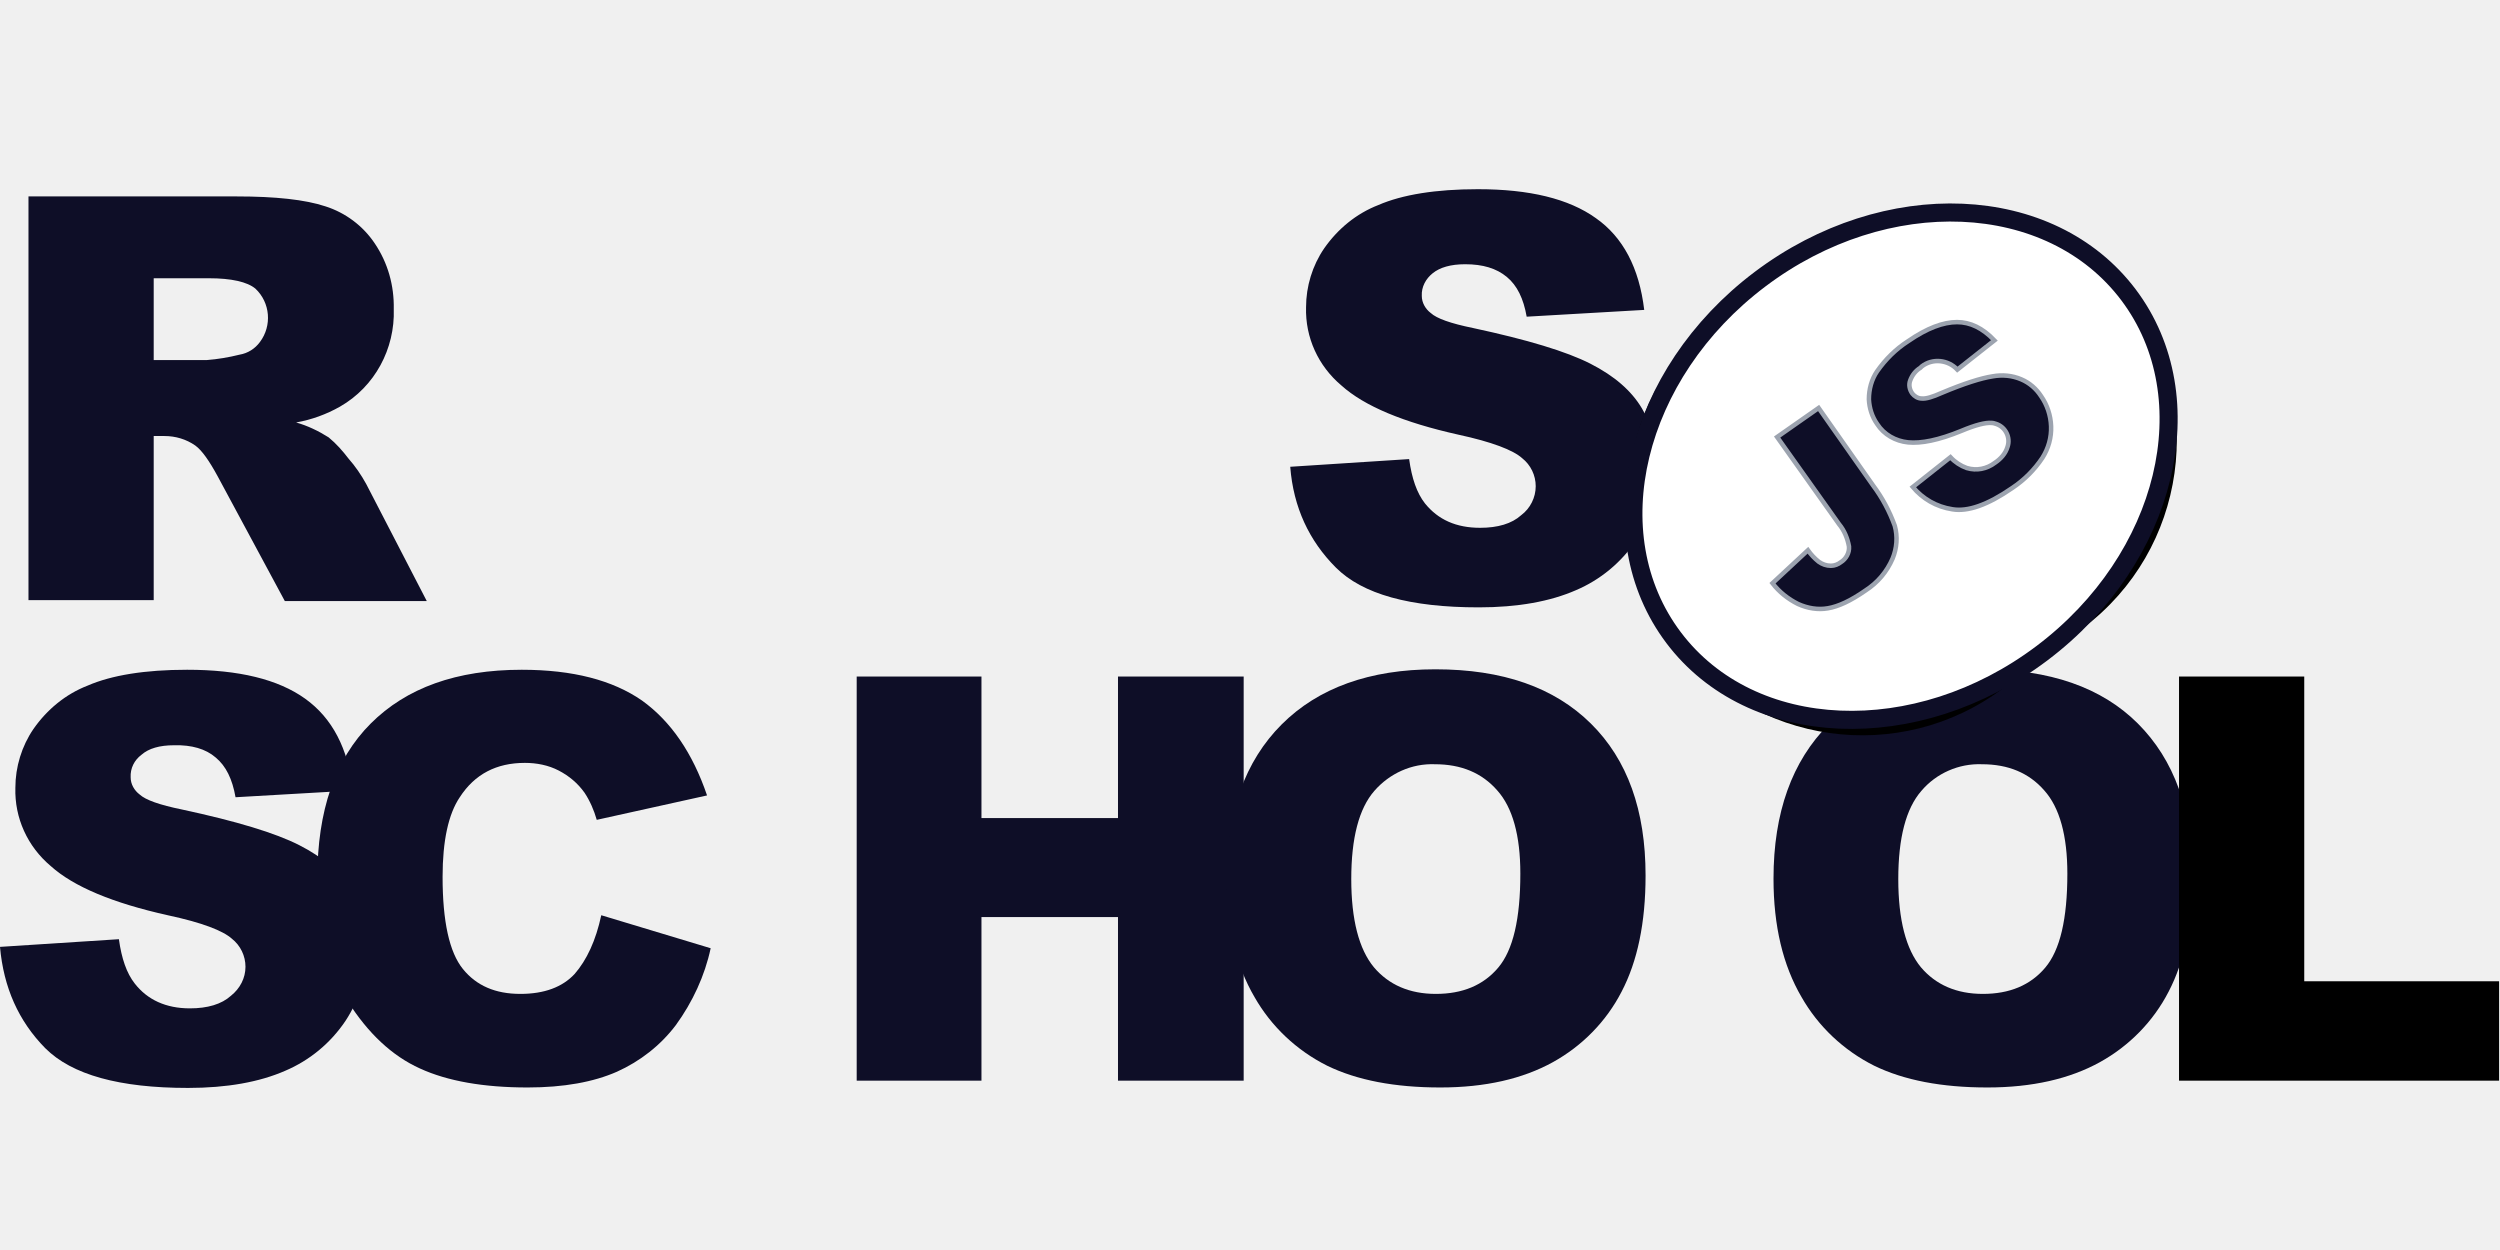
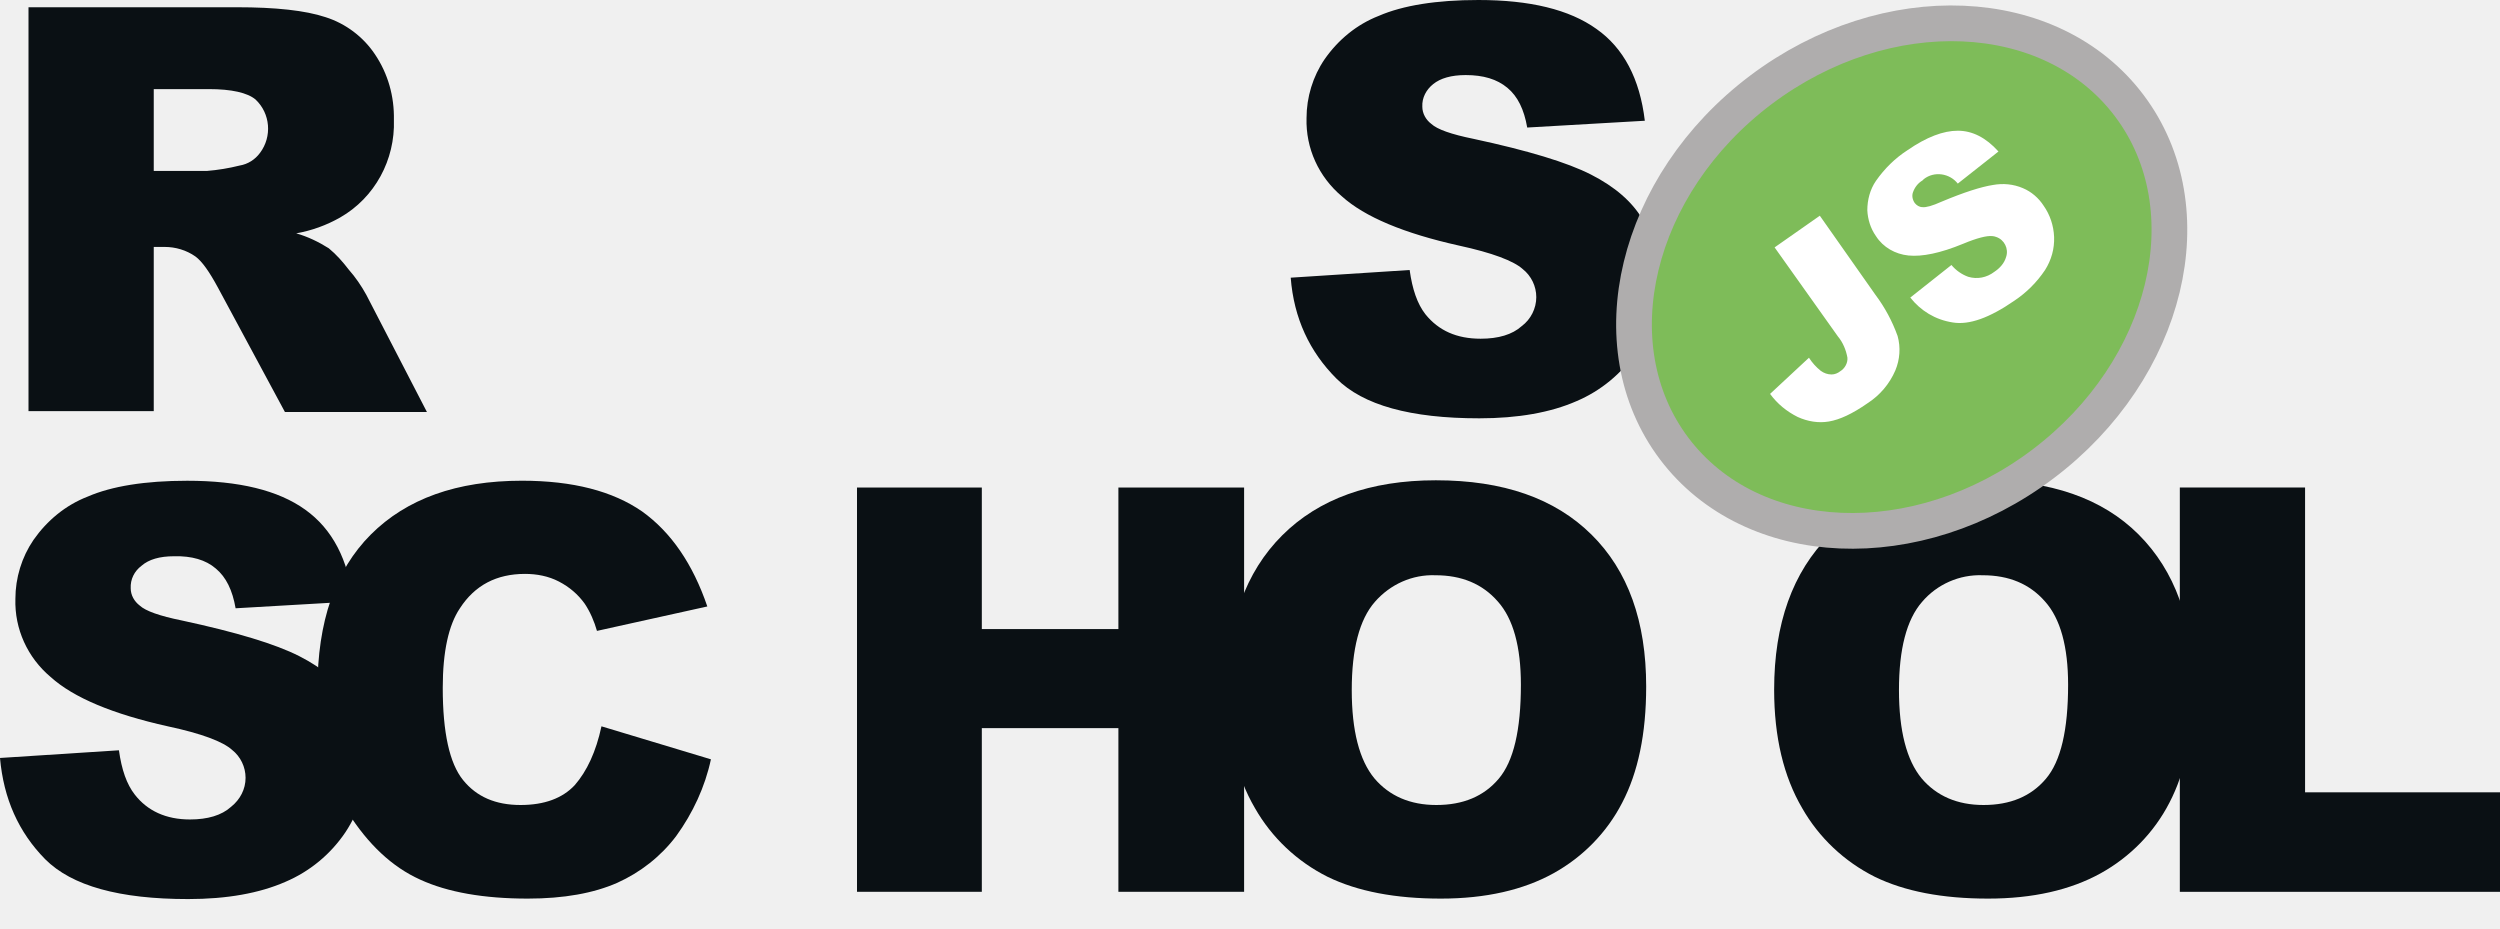
- <svg xmlns="http://www.w3.org/2000/svg" width="80" height="40" viewBox="0 0 553 206">
-   <g clip-path="url(#clip0_9242_30)">
-     <path d="M285.4 68L311.7 66.3C312.3 70.6 313.4 73.8 315.2 76.1C318.1 79.7 322.1 81.5 327.4 81.5C331.3 81.5 334.4 80.6 336.5 78.7C338.5 77.2 339.7 74.8 339.7 72.3C339.7 69.9 338.6 67.6 336.7 66.1C334.7 64.3 330 62.5 322.6 60.9C310.5 58.2 301.8 54.6 296.7 50C291.6 45.7 288.7 39.4 288.9 32.7C288.9 28.1 290.3 23.5 292.9 19.7C295.9 15.4 300 12 304.9 10.1C310.2 7.8 317.6 6.6 326.9 6.6C338.3 6.6 347 8.7 353 13C359 17.2 362.6 24 363.7 33.3L337.7 34.8C337 30.8 335.6 27.9 333.3 26C331 24.1 328 23.2 324.1 23.2C320.9 23.2 318.5 23.9 316.9 25.2C315.4 26.4 314.4 28.2 314.5 30.2C314.5 31.7 315.3 33.1 316.5 34C317.8 35.2 320.9 36.3 325.8 37.3C337.9 39.9 346.5 42.5 351.8 45.2C357.1 47.9 360.9 51.2 363.2 55.1C365.6 59.1 366.8 63.7 366.7 68.4C366.7 74 365.1 79.6 361.9 84.3C358.6 89.2 354 93 348.6 95.3C342.9 97.8 335.7 99.1 327.1 99.1C311.9 99.1 301.4 96.2 295.5 90.3C289.6 84.4 286.1 77 285.4 68ZM6.3 97.6V8.2H52.4C60.9 8.2 67.5 8.9 72 10.4C76.4 11.8 80.3 14.7 82.9 18.6C85.8 22.9 87.2 27.9 87.1 33.1C87.4 41.9 82.9 50.3 75.2 54.7C72.2 56.4 68.9 57.6 65.5 58.2C68 58.9 70.5 60.1 72.7 61.5C74.4 62.9 75.8 64.5 77.1 66.2C78.6 67.9 79.9 69.8 81 71.8L94.4 97.7H63L48.2 70.2C46.3 66.7 44.7 64.4 43.2 63.3C41.2 61.9 38.8 61.2 36.4 61.2H34V97.5H6.3V97.6ZM34 44.4H45.7C48.2 44.2 50.6 43.8 53 43.2C54.8 42.9 56.4 41.9 57.5 40.4C60.2 36.8 59.8 31.7 56.5 28.6C54.7 27.1 51.2 26.3 46.2 26.3H34V44.4ZM0 174.2L26.3 172.5C26.9 176.8 28 180 29.8 182.3C32.6 185.9 36.7 187.8 42 187.8C45.9 187.8 49 186.9 51.1 185C53.1 183.4 54.3 181.1 54.3 178.6C54.3 176.2 53.2 173.9 51.3 172.4C49.3 170.6 44.6 168.8 37.1 167.2C25 164.5 16.3 160.9 11.2 156.3C6.1 152 3.2 145.7 3.4 139C3.4 134.4 4.8 129.8 7.4 126C10.4 121.7 14.5 118.3 19.4 116.4C24.7 114.1 32.1 112.9 41.4 112.9C52.8 112.9 61.5 115 67.5 119.3C73.5 123.6 77 130.3 78.1 139.6L52.1 141.1C51.4 137.1 50 134.2 47.7 132.3C45.5 130.4 42.4 129.5 38.5 129.6C35.3 129.6 32.9 130.3 31.3 131.7C29.7 132.9 28.8 134.7 28.9 136.7C28.9 138.2 29.7 139.6 30.9 140.5C32.2 141.7 35.3 142.8 40.2 143.8C52.3 146.4 60.9 149 66.2 151.7C71.5 154.4 75.3 157.7 77.6 161.6C80 165.6 81.2 170.2 81.2 174.8C81.2 180.4 79.5 185.9 76.4 190.6C73.1 195.5 68.5 199.3 63.1 201.6C57.4 204.1 50.2 205.4 41.6 205.4C26.4 205.4 15.9 202.5 10 196.6C4.1 190.6 0.8 183.2 0 174.2H0Z" fill="#0E0E27" />
-     <path d="M133 167.2L157.2 174.5C155.9 180.6 153.2 186.4 149.5 191.5C146.1 196 141.6 199.5 136.5 201.8C131.3 204.1 124.7 205.3 116.7 205.3C107 205.3 99 203.9 92.9 201.1C86.7 198.3 81.4 193.3 76.9 186.2C72.4 179.1 70.2 170 70.2 158.9C70.2 144.1 74.1 132.7 82 124.8C89.9 116.9 101 112.9 115.4 112.9C126.7 112.9 135.5 115.2 142 119.7C148.4 124.3 153.2 131.3 156.4 140.7L132 146.1C131.4 144 130.5 141.9 129.3 140.1C127.8 138 125.9 136.4 123.6 135.2C121.3 134 118.7 133.5 116.1 133.5C109.8 133.5 105 136 101.7 141.1C99.2 144.8 97.9 150.7 97.9 158.7C97.9 168.6 99.4 175.4 102.4 179.1C105.4 182.8 109.6 184.6 115.1 184.6C120.4 184.6 124.4 183.1 127.1 180.2C129.8 177.1 131.8 172.8 133 167.2ZM189.5 114.4H217.1V145.7H247.3V114.4H275.1V203.8H247.3V167.6H217.1V203.8H189.5V114.4V114.4Z" fill="#0E0E27" />
-     <path d="M271.3 159.1C271.3 144.5 275.4 133.1 283.5 125C291.6 116.9 303 112.8 317.5 112.8C332.4 112.8 343.8 116.8 351.9 124.8C360 132.8 364 144 364 158.4C364 168.9 362.2 177.4 358.7 184.1C355.3 190.7 350 196.1 343.5 199.7C336.8 203.4 328.5 205.3 318.6 205.3C308.5 205.3 300.2 203.7 293.6 200.5C286.8 197.1 281.2 191.8 277.5 185.3C273.4 178.3 271.3 169.6 271.3 159.1ZM298.9 159.2C298.9 168.2 300.6 174.7 303.9 178.7C307.2 182.6 311.8 184.6 317.6 184.6C323.5 184.6 328.1 182.7 331.4 178.8C334.7 174.9 336.3 168 336.3 158C336.3 149.6 334.6 143.4 331.2 139.6C327.8 135.7 323.2 133.8 317.4 133.8C312.3 133.6 307.4 135.8 304 139.7C300.6 143.6 298.9 150.1 298.9 159.2V159.2ZM392.3 159.1C392.3 144.5 396.4 133.1 404.5 125C412.6 116.9 424 112.8 438.5 112.8C453.4 112.8 464.9 116.8 472.9 124.8C480.9 132.8 485 144 485 158.4C485 168.9 483.2 177.4 479.7 184.1C476.3 190.7 471 196.1 464.5 199.7C457.8 203.4 449.5 205.3 439.6 205.3C429.5 205.3 421.2 203.7 414.6 200.5C407.8 197.1 402.2 191.8 398.5 185.3C394.4 178.3 392.3 169.6 392.3 159.1V159.1ZM419.9 159.2C419.9 168.2 421.6 174.7 424.9 178.7C428.2 182.6 432.8 184.6 438.6 184.6C444.5 184.6 449.1 182.7 452.4 178.8C455.7 174.9 457.3 168 457.3 158C457.3 149.6 455.6 143.4 452.2 139.6C448.8 135.7 444.2 133.8 438.4 133.8C433.3 133.6 428.3 135.8 425 139.7C421.6 143.6 419.9 150.1 419.9 159.2V159.2Z" fill="#0E0E27" />
-     <path d="M482.1 114.4H509.7V181.8H552.8V203.8H482V114.4H482.1Z" fill="black" />
-     <path d="M451.679 109.241C479.466 88.301 488.035 52.804 470.817 29.957C453.6 7.109 417.117 5.563 389.329 26.503C361.542 47.443 352.973 82.94 370.191 105.787C387.408 128.635 423.891 130.181 451.679 109.241Z" />
-     <path d="M451.679 109.241C479.466 88.301 488.035 52.804 470.817 29.957C453.6 7.109 417.117 5.563 389.329 26.503C361.542 47.443 352.973 82.94 370.191 105.787C387.408 128.635 423.891 130.181 451.679 109.241Z" />
-     <path d="M370.515 106.754C353.281 83.885 357.85 51.374 380.72 34.141L398.449 20.781C421.319 3.547 453.829 8.116 471.063 30.986V30.986C488.296 53.855 483.727 86.365 460.858 103.599L443.128 116.959C420.258 134.193 387.748 129.624 370.515 106.754V106.754Z" />
-     <path d="M451.679 109.241C479.466 88.301 488.035 52.804 470.817 29.957C453.6 7.109 417.117 5.563 389.329 26.503C361.542 47.443 352.973 82.94 370.191 105.787C387.408 128.635 423.891 130.181 451.679 109.241Z" />
-     <path d="M451.679 109.241C479.466 88.301 488.035 52.804 470.817 29.957C453.6 7.109 417.117 5.563 389.329 26.503C361.542 47.443 352.973 82.94 370.191 105.787C387.408 128.635 423.891 130.181 451.679 109.241Z" stroke="#0E0E27" stroke-width="3" stroke-miterlimit="10" />
-     <path d="M451.679 109.241C479.466 88.301 488.035 52.804 470.817 29.957C453.6 7.109 417.117 5.563 389.329 26.503C361.542 47.443 352.973 82.94 370.191 105.787C387.408 128.635 423.891 130.181 451.679 109.241Z" />
-     <path class="path" d="M451.679 109.241C479.466 88.301 488.035 52.804 470.817 29.957C453.6 7.109 417.117 5.563 389.329 26.503C361.542 47.443 352.973 82.94 370.191 105.787C387.408 128.635 423.891 130.181 451.679 109.241Z" fill="white" stroke="#0E0E27" stroke-width="4" stroke-miterlimit="10" />
-     <path class="path1" d="M392.07 93.76L399.912 86.465C400.584 87.415 401.397 88.278 402.288 88.99L402.298 88.999L402.309 89.007C403.082 89.559 403.982 89.9 405 89.9C405.821 89.9 406.616 89.558 407.186 89.111C408.315 88.419 409.115 87.058 408.998 85.659L408.996 85.636L408.992 85.613C408.682 83.852 407.956 82.072 406.796 80.693L393.099 61.421L402.278 54.996L414.291 72.088L414.295 72.094L414.3 72.1C416.365 74.854 417.94 77.804 419.124 81.053C419.786 83.434 419.595 86.01 418.64 88.304C417.379 91.213 415.344 93.634 412.63 95.379L412.622 95.385L412.614 95.39C409.343 97.67 406.614 98.924 404.318 99.307L404.314 99.307C402.131 99.687 399.836 99.311 397.715 98.349C395.515 97.247 393.581 95.717 392.07 93.76ZM432.9 36C435.789 36 438.542 37.288 441.165 40.043L432.968 46.51C430.942 44.334 427.487 43.932 425.092 45.806L425.068 45.825L425.046 45.846L424.789 46.104C423.711 46.768 422.96 47.75 422.531 48.927C422.161 49.915 422.419 50.987 422.993 51.791L423.001 51.802L423.01 51.812C423.466 52.383 424.186 52.888 425.069 52.9C425.565 52.955 426.181 52.858 426.887 52.656C427.618 52.447 428.49 52.113 429.499 51.659C434.485 49.565 438.238 48.385 440.776 47.994L440.776 47.994L440.789 47.992C442.901 47.608 445.101 47.801 447.103 48.66L447.106 48.661C448.907 49.419 450.431 50.75 451.48 52.372L451.485 52.379L451.49 52.387C452.834 54.306 453.604 56.613 453.7 59.019C453.796 61.513 453.126 63.911 451.781 66.027C450.018 68.67 447.766 70.922 445.123 72.684L445.123 72.684L445.116 72.689C439.641 76.471 435.282 77.973 431.882 77.407L431.882 77.407L431.876 77.406C428.284 76.853 425.308 75.074 423.109 72.477L431.438 65.886C432.445 66.972 433.694 67.793 435.032 68.271L435.044 68.275L435.056 68.279C437.21 68.925 439.47 68.493 441.291 67.107C442.546 66.267 443.635 65.086 444.078 63.548C444.758 61.489 443.617 59.212 441.558 58.526L441.529 58.516C441.254 58.424 440.896 58.305 440.522 58.3C439.843 58.247 438.962 58.363 437.887 58.641C436.795 58.924 435.472 59.383 433.908 60.038C428.84 62.125 424.931 62.89 422.05 62.602C419.285 62.316 416.73 60.888 415.221 58.531L415.215 58.521L415.208 58.512C414.073 56.903 413.498 55.002 413.4 53.087C413.402 50.877 413.98 48.685 415.211 46.885C417.077 44.233 419.331 41.981 422.07 40.221L422.077 40.216L422.084 40.211C426.242 37.34 429.842 36 432.9 36Z" fill="#0E0E27" stroke="#9ca3af" />
-   </g>
-   <defs>
-     <clipPath id="clip0_9242_30">
-       <rect width="552.8" height="205.3" fill="#0E0E27" />
-     </clipPath>
-   </defs>
+ <svg xmlns="http://www.w3.org/2000/svg" width="70" height="26" viewBox="0 0 70 26" fill="none">
+   <path d="M36.14 7.775L39.47 7.56C39.546 8.104 39.685 8.509 39.913 8.801C40.281 9.257 40.787 9.484 41.458 9.484C41.952 9.484 42.344 9.37 42.61 9.13C42.864 8.94 43.016 8.636 43.016 8.319C43.016 8.016 42.876 7.724 42.636 7.534C42.383 7.306 41.787 7.079 40.85 6.876C39.318 6.534 38.216 6.078 37.571 5.496C36.925 4.951 36.558 4.153 36.583 3.305C36.583 2.723 36.76 2.14 37.089 1.659C37.469 1.114 37.989 0.684 38.609 0.443C39.28 0.152 40.217 0 41.395 0C42.838 0 43.94 0.266 44.7 0.81C45.459 1.342 45.915 2.203 46.055 3.381L42.762 3.571C42.674 3.064 42.496 2.697 42.205 2.457C41.914 2.216 41.534 2.102 41.04 2.102C40.635 2.102 40.331 2.191 40.129 2.355C39.938 2.507 39.812 2.735 39.825 2.988C39.825 3.178 39.926 3.356 40.078 3.47C40.242 3.622 40.635 3.761 41.255 3.887C42.788 4.217 43.877 4.546 44.548 4.888C45.219 5.23 45.7 5.648 45.991 6.141C46.295 6.648 46.447 7.23 46.435 7.826C46.435 8.535 46.232 9.244 45.827 9.839C45.409 10.46 44.826 10.941 44.143 11.232C43.421 11.549 42.509 11.713 41.42 11.713C39.495 11.713 38.166 11.346 37.419 10.599C36.672 9.852 36.228 8.915 36.14 7.775ZM0.798 11.523V0.203H6.635C7.712 0.203 8.547 0.291 9.117 0.481C9.674 0.658 10.168 1.026 10.498 1.52C10.865 2.064 11.042 2.697 11.029 3.356C11.067 4.47 10.498 5.534 9.522 6.091C9.143 6.306 8.725 6.458 8.294 6.534C8.611 6.623 8.927 6.775 9.206 6.952C9.421 7.129 9.598 7.332 9.763 7.547C9.953 7.762 10.118 8.003 10.257 8.256L11.954 11.536H7.978L6.103 8.054C5.863 7.61 5.66 7.319 5.47 7.18C5.217 7.003 4.913 6.914 4.609 6.914H4.305V11.511H0.798V11.523ZM4.305 4.787H5.787C6.103 4.761 6.407 4.711 6.711 4.635C6.939 4.597 7.142 4.47 7.281 4.28C7.623 3.824 7.572 3.178 7.155 2.786C6.927 2.596 6.483 2.495 5.85 2.495H4.305V4.787ZM0 21.223L3.33 21.008C3.406 21.552 3.546 21.957 3.774 22.249C4.128 22.704 4.647 22.945 5.318 22.945C5.812 22.945 6.205 22.831 6.471 22.59C6.724 22.388 6.876 22.097 6.876 21.78C6.876 21.476 6.737 21.185 6.496 20.995C6.243 20.767 5.648 20.539 4.698 20.337C3.166 19.995 2.064 19.539 1.418 18.956C0.772 18.412 0.405 17.614 0.431 16.766C0.431 16.183 0.608 15.601 0.937 15.119C1.317 14.575 1.836 14.144 2.457 13.904C3.128 13.613 4.065 13.461 5.242 13.461C6.686 13.461 7.788 13.726 8.547 14.271C9.307 14.816 9.75 15.664 9.89 16.841L6.597 17.032C6.509 16.525 6.331 16.158 6.04 15.917C5.762 15.677 5.369 15.563 4.875 15.575C4.47 15.575 4.166 15.664 3.963 15.841C3.761 15.993 3.647 16.221 3.66 16.474C3.66 16.664 3.761 16.841 3.913 16.956C4.077 17.108 4.47 17.247 5.09 17.373C6.623 17.703 7.712 18.032 8.383 18.374C9.054 18.716 9.535 19.134 9.826 19.627C10.13 20.134 10.282 20.716 10.282 21.299C10.282 22.008 10.067 22.704 9.674 23.3C9.257 23.92 8.674 24.401 7.99 24.692C7.268 25.009 6.357 25.174 5.268 25.174C3.343 25.174 2.013 24.806 1.266 24.059C0.519 23.3 0.101 22.363 0 21.223Z" fill="#0A1014" />
+   <path d="M16.841 20.337L19.906 21.261C19.741 22.033 19.399 22.768 18.931 23.413C18.5 23.983 17.93 24.427 17.285 24.718C16.626 25.009 15.79 25.161 14.777 25.161C13.549 25.161 12.536 24.984 11.764 24.629C10.979 24.275 10.307 23.641 9.738 22.742C9.168 21.843 8.889 20.691 8.889 19.285C8.889 17.411 9.383 15.968 10.383 14.967C11.384 13.967 12.789 13.46 14.613 13.46C16.044 13.46 17.158 13.752 17.981 14.322C18.791 14.904 19.399 15.79 19.805 16.981L16.715 17.665C16.639 17.399 16.525 17.133 16.373 16.905C16.183 16.639 15.942 16.436 15.651 16.284C15.36 16.132 15.031 16.069 14.701 16.069C13.904 16.069 13.296 16.386 12.878 17.031C12.561 17.5 12.397 18.247 12.397 19.26C12.397 20.514 12.587 21.375 12.967 21.843C13.347 22.312 13.878 22.54 14.575 22.54C15.246 22.54 15.752 22.35 16.094 21.983C16.436 21.59 16.689 21.046 16.841 20.337ZM23.996 13.65H27.491V17.614H31.315V13.65H34.835V24.971H31.315V20.387H27.491V24.971H23.996V13.65Z" fill="#0A1014" />
+   <path d="M34.354 19.311C34.354 17.462 34.873 16.018 35.899 14.993C36.925 13.967 38.368 13.448 40.204 13.448C42.091 13.448 43.535 13.954 44.56 14.967C45.586 15.98 46.093 17.399 46.093 19.222C46.093 20.552 45.864 21.628 45.421 22.477C44.991 23.312 44.32 23.996 43.497 24.452C42.648 24.921 41.597 25.161 40.344 25.161C39.065 25.161 38.014 24.959 37.178 24.553C36.317 24.123 35.608 23.452 35.139 22.628C34.62 21.742 34.354 20.64 34.354 19.311ZM37.849 19.323C37.849 20.463 38.064 21.286 38.482 21.793C38.9 22.287 39.483 22.54 40.217 22.54C40.964 22.54 41.547 22.299 41.964 21.805C42.382 21.312 42.585 20.438 42.585 19.172C42.585 18.108 42.37 17.323 41.939 16.842C41.508 16.348 40.926 16.107 40.192 16.107C39.546 16.082 38.925 16.36 38.495 16.854C38.064 17.348 37.849 18.171 37.849 19.323ZM49.676 19.311C49.676 17.462 50.195 16.018 51.221 14.993C52.246 13.967 53.69 13.448 55.526 13.448C57.413 13.448 58.87 13.954 59.882 14.967C60.895 15.98 61.415 17.399 61.415 19.222C61.415 20.552 61.186 21.628 60.743 22.477C60.313 23.312 59.642 23.996 58.819 24.452C57.97 24.921 56.919 25.161 55.666 25.161C54.387 25.161 53.336 24.959 52.5 24.553C51.639 24.123 50.93 23.452 50.461 22.628C49.942 21.742 49.676 20.64 49.676 19.311ZM53.171 19.323C53.171 20.463 53.386 21.286 53.804 21.793C54.222 22.287 54.805 22.54 55.539 22.54C56.286 22.54 56.869 22.299 57.286 21.805C57.704 21.312 57.907 20.438 57.907 19.172C57.907 18.108 57.692 17.323 57.261 16.842C56.83 16.348 56.248 16.107 55.514 16.107C54.867 16.082 54.235 16.36 53.817 16.854C53.386 17.348 53.171 18.171 53.171 19.323Z" fill="#0A1014" />
+   <path d="M61.048 13.65H64.542V22.185H70V24.971H61.035V13.65H61.048Z" fill="#0A1014" />
+   <path d="M57.196 12.997C60.714 10.346 61.799 5.851 59.619 2.958C57.439 0.064 52.819 -0.131 49.3 2.52C45.782 5.172 44.697 9.667 46.877 12.56C49.057 15.453 53.677 15.649 57.196 12.997Z" fill="#0A1014" />
+   <path d="M57.196 12.997C60.714 10.346 61.799 5.851 59.619 2.958C57.439 0.064 52.819 -0.131 49.3 2.52C45.782 5.172 44.697 9.667 46.877 12.56C49.057 15.453 53.677 15.649 57.196 12.997Z" fill="#7EBC59" stroke="#AFADAD" stroke-miterlimit="10" />
+   <path d="M49.689 6.927L50.955 6.04L52.513 8.256C52.779 8.611 52.982 8.991 53.133 9.408C53.222 9.725 53.197 10.067 53.07 10.371C52.906 10.751 52.639 11.067 52.285 11.295C51.867 11.586 51.513 11.751 51.209 11.802C50.917 11.852 50.614 11.802 50.335 11.675C50.031 11.523 49.765 11.308 49.562 11.029L50.651 10.016C50.74 10.156 50.854 10.282 50.981 10.383C51.069 10.447 51.171 10.485 51.285 10.485C51.373 10.485 51.462 10.447 51.525 10.396C51.652 10.32 51.74 10.168 51.728 10.016C51.69 9.801 51.601 9.586 51.462 9.421L49.689 6.927ZM53.488 8.332L54.64 7.42C54.767 7.572 54.931 7.686 55.109 7.75C55.362 7.826 55.628 7.775 55.843 7.61C55.995 7.509 56.122 7.37 56.172 7.192C56.248 6.965 56.122 6.711 55.894 6.635C55.856 6.623 55.818 6.61 55.78 6.61C55.628 6.597 55.362 6.661 54.969 6.825C54.324 7.091 53.817 7.192 53.437 7.154C53.07 7.117 52.728 6.927 52.526 6.61C52.374 6.395 52.298 6.141 52.285 5.888C52.285 5.597 52.361 5.306 52.526 5.065C52.766 4.723 53.058 4.432 53.412 4.204C53.944 3.837 54.413 3.66 54.818 3.66C55.223 3.66 55.603 3.849 55.957 4.242L54.818 5.141C54.59 4.85 54.159 4.787 53.868 5.014L53.83 5.052C53.703 5.128 53.614 5.242 53.564 5.382C53.526 5.483 53.551 5.597 53.614 5.686C53.665 5.749 53.741 5.8 53.83 5.8C53.931 5.812 54.108 5.762 54.362 5.648C54.995 5.382 55.476 5.23 55.805 5.179C56.084 5.128 56.375 5.154 56.641 5.268C56.882 5.369 57.084 5.546 57.223 5.762C57.401 6.015 57.502 6.319 57.515 6.635C57.527 6.965 57.438 7.281 57.262 7.56C57.033 7.902 56.742 8.193 56.4 8.421C55.704 8.902 55.134 9.105 54.678 9.029C54.184 8.953 53.779 8.699 53.488 8.332Z" fill="white" />
</svg>
